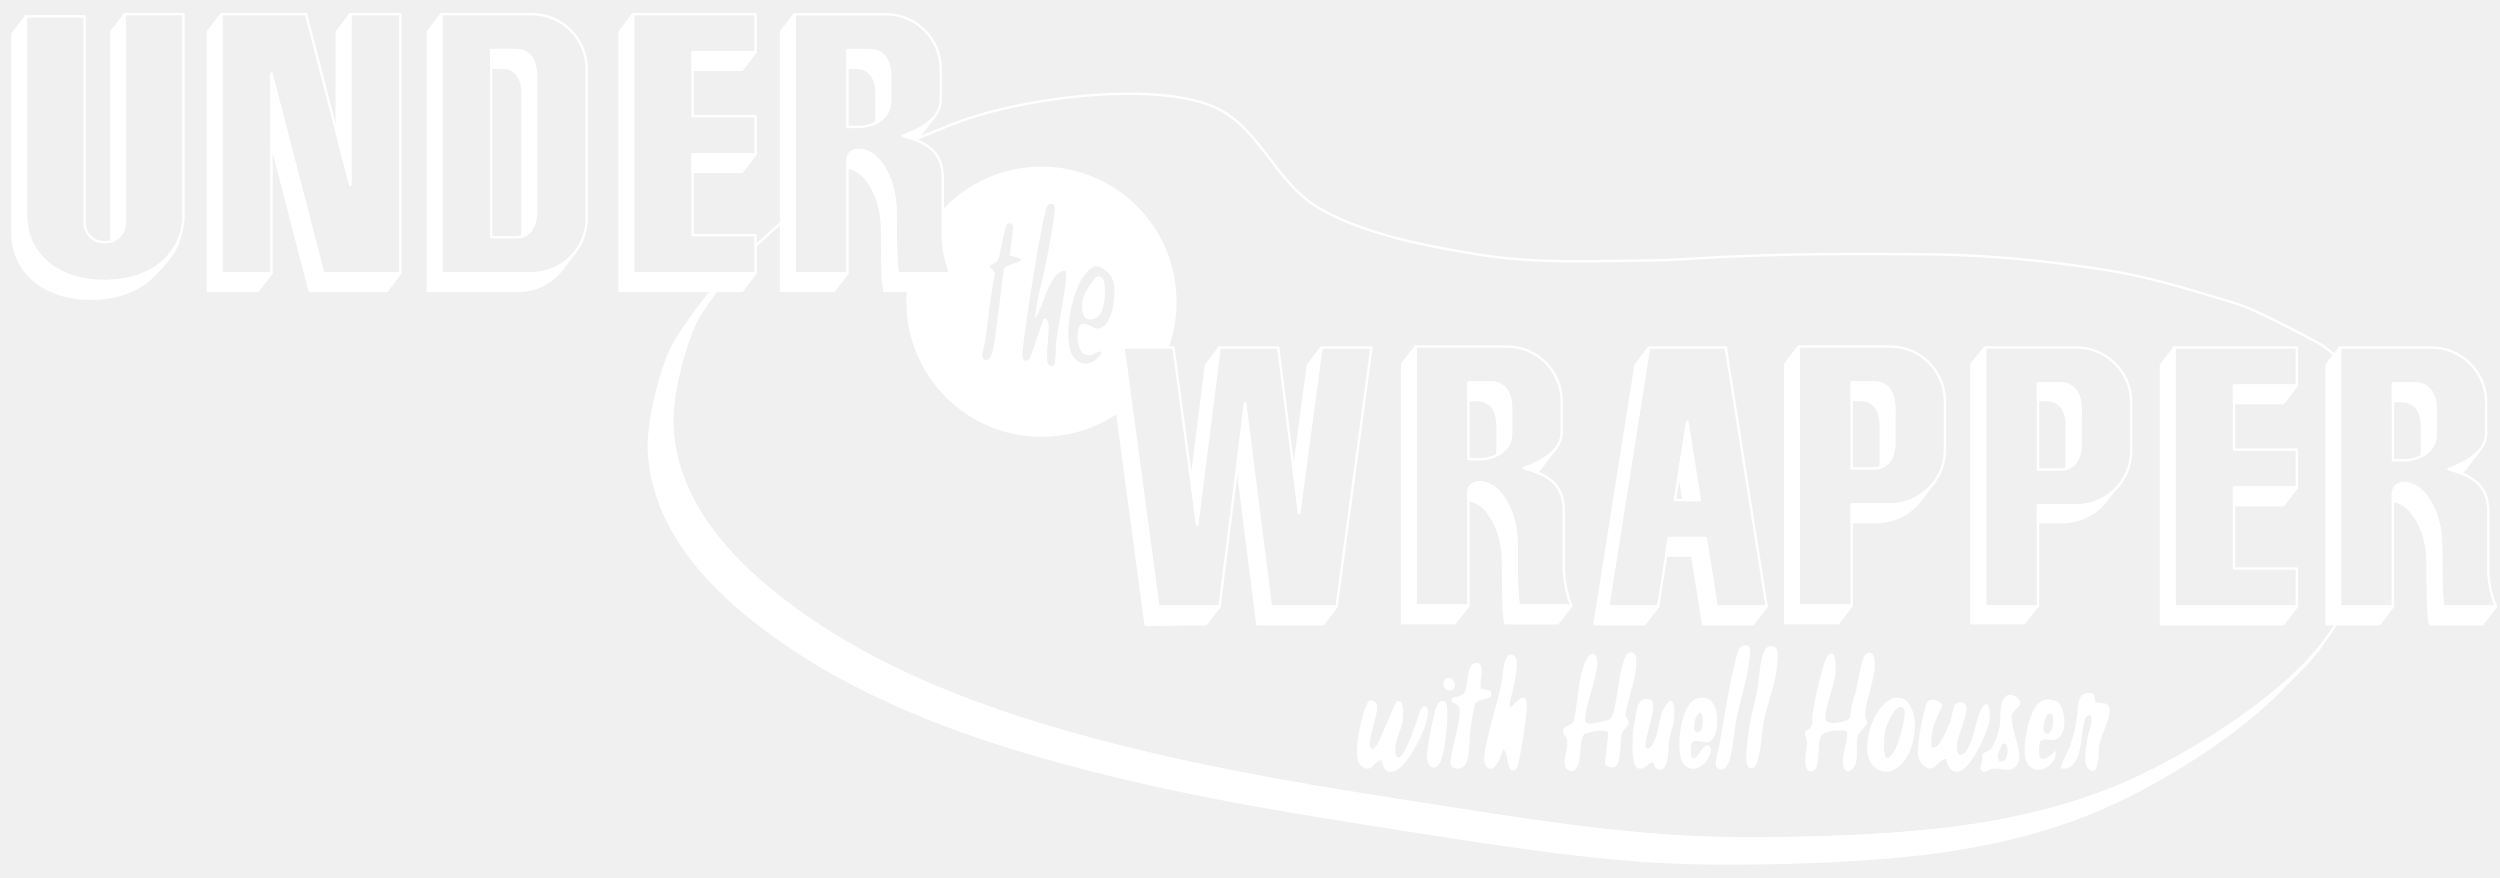
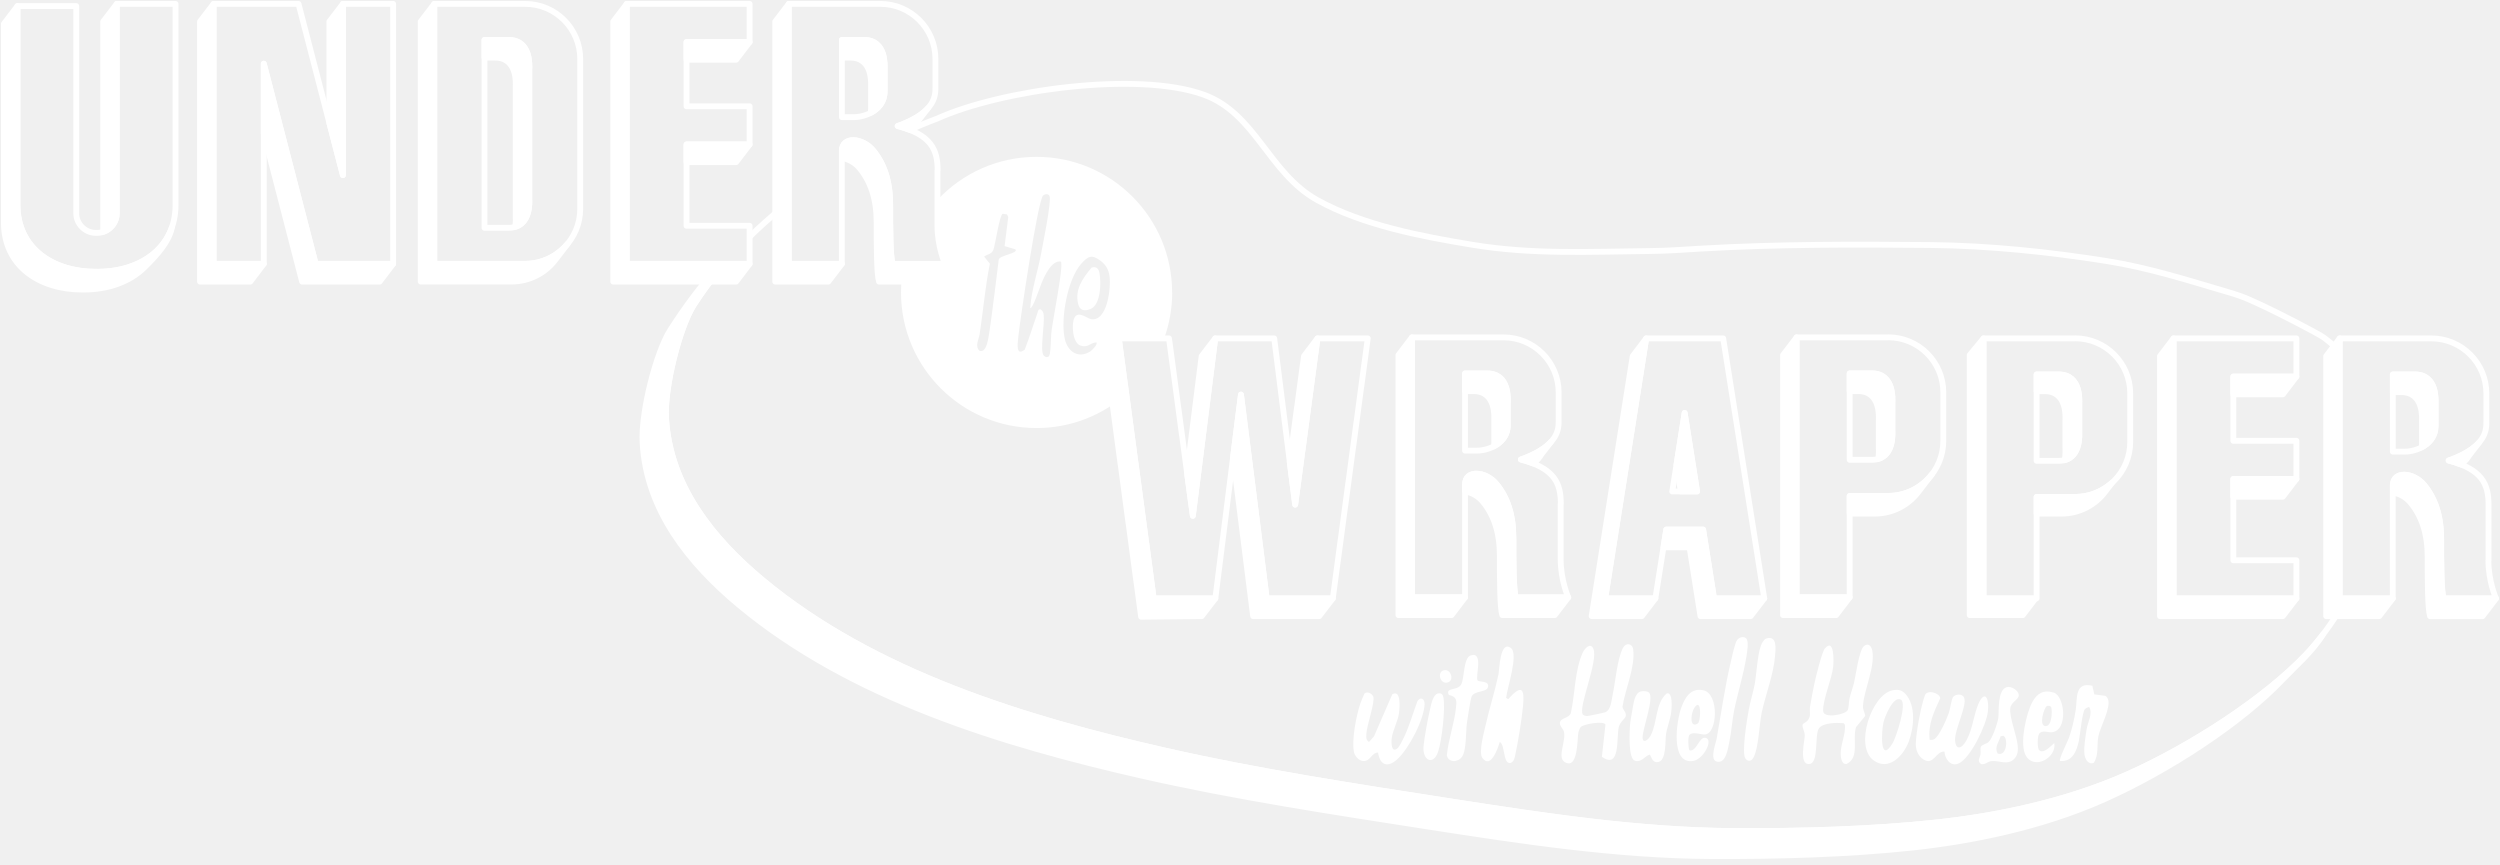
- <svg xmlns="http://www.w3.org/2000/svg" id="b" viewBox="0 0 302 106">
-   <path d="M132.43,33.45c-1.06,1.28-2,2.57-1.64,4.29.17.82.68,1.04,1.52.69,1.25-.51,1.29-3.26,1.06-4.39-.09-.44-.38-.78-.93-.59Z" fill="#fff" />
-   <path d="M188.99,87.91c.25-.25,1.1-.37,1.16-.94.47-2.22.46-5.06,1.4-7.14.24-.53.95-1.31,1.3-.48.62,1.47-1.86,7.04-1.28,7.9.14.12.34.18.51.19s1.95-.37,2.16-.45c.71-.26.77-1.43.92-2.14.34-1.57.53-4.28,1.25-5.63.34-.64,1.13-.53,1.22.19.27,2.13-.96,4.78-1.29,6.89.01.43.47.62.39,1.13-.05.32-.68.69-.84,1.34-.3,1.25.22,5.16-2.03,3.58l.43-3.87c-.16-.49-2.64-.07-2.98.3-.12.13-.26.55-.29.73-.13.79-.02,4.44-1.63,3.48-.97-.58.22-2.61-.11-3.71-.11-.36-.79-.85-.29-1.36Z" fill="#fff" />
-   <path d="M220.75,79.25c1.1-1.24,1.03,1.57.96,2.17-.16,1.55-1.27,4.03-1.22,5.39.04.96,2.71.42,2.95-.09.15-.3.13-1.04.23-1.43.15-.62.41-1.29.55-1.88.22-.92.6-3.92,1.2-4.41.5-.41.9,0,1,.55.36,1.95-.98,4.64-1.12,6.6-.04.58.21.74.26,1.26l-1.1,1.34c-.48,1.44.48,3.69-1.16,4.44-.53.05-.66-.66-.68-1.06-.07-1.08.46-2.16.51-3.19.01-.23.07-.59-.21-.68-.76-.06-2.43-.06-2.91.62-.59.82.04,4.19-1.17,4.3-1.3.12-.53-2.86-.54-3.48,0-.41-.35-.97-.25-1.25.06-.18.41-.29.57-.46.51-.57.22-1.06.33-1.71.14-.86.35-1.93.53-2.79.16-.74.91-3.84,1.28-4.26Z" fill="#fff" />
-   <path d="M233.33,90.3c.18.01.34.01.51-.07.61-.29,1.55-2.5,1.79-3.18.16-.46.31-1.6.5-1.89.24-.37,1.11-.49,1.34.04.41.91-1.15,3.83-1.09,5.16.04.96.58,1.13,1.14.36.87-1.21,1.03-2.98,1.52-4.35.76-2.12,1.5-1.45,1.3.53-.16,1.53-2.09,5.65-3.56,6.25-.94.38-1.62-.6-1.66-1.46-1.07-.06-1.29,1.74-2.54.95-.65-.41-.93-1.16-.91-1.91.03-1.39.6-4.49,1.09-5.8.29-.78,1.8-.28,1.85.33-.75,1.64-1.5,3.15-1.28,5.03Z" fill="#fff" />
-   <path d="M181.56,90.55c-.22.75-1.09,3.31-2.1,1.91-.47-.66.2-3.05.4-3.93.46-2.03,1.12-4.06,1.55-6.1.12-.58.17-4.14,1.48-3.21,1.01.71-.47,4.9-.55,6.03l.25.14c1.61-1.81,2.01-1.34,1.78.89-.17,1.68-.57,4.17-.92,5.83-.09.4-.15.77-.56.97-.96.18-.63-2.28-1.32-2.53Z" fill="#fff" />
-   <path d="M166.9,91.83c-.73-.01-.92,1.03-1.72,1.03-.55,0-1.08-.59-1.18-1.12-.27-1.49.28-4.33.77-5.8.06-.17.46-1.17.51-1.21.34-.3.9,0,1.05.35.27.62-.79,3.48-.83,4.52-.01.4-.05.7.32.95l.6-.67,2.21-5.06c1.07-.64.89,1.59.82,2.22-.11.96-.77,2.13-.88,3.07-.06.51-.08,1.86.7,1.21.22-.18.65-1.06.79-1.37.63-1.34,1.07-2.89,1.58-4.28.35-.6.89-.34.87.34-.07,1.87-1.91,5.39-3.3,6.65-1.16,1.05-2.08.68-2.3-.83Z" fill="#fff" />
-   <path d="M228.83,84.34c.65-.13,1.12-.06,1.56.42,1.31,1.42,1.04,4.07.41,5.76s-2.39,3.57-4.22,2.26c-2.35-1.69-.26-7.92,2.25-8.44ZM229.87,85.47c-.92-.57-1.98,2.12-2.12,2.75-.23,1.08-.46,5.03,1.09,2.5.44-.71,1.76-4.79,1.02-5.25Z" fill="#fff" />
-   <path d="M198.61,84.46c.27-.06.73-.04.93.16.64.64-.77,4.3-.77,5.36,0,.86.69.32.96-.2.85-1.63.54-3.86,1.94-5.08.75-.2.6,1.73.55,2.21-.08.82-.5,1.83-.62,2.69-.12.79.08,3.22-.98,3.37-.78.11-.82-.85-1.01-.9-.62.23-1,.98-1.76.74-.81-.25-.65-3.37-.6-4.12.04-.61.18-1.39.3-1.99.13-.7.24-2.06,1.07-2.25Z" fill="#fff" />
-   <path d="M253.06,93.08c-.69.23-1.05-.48-1.13-1.05-.1-.79.13-2.22.27-3.05s.76-1.85.3-2.63c-.13,0-.42.16-.51.25-.32.33-.58,3.17-.73,3.86-.26,1.21-.78,2.52-2.26,2.39-.19-.19.94-2.39,1.08-2.81.38-1.07.64-2.26.82-3.39.2-1.32-.15-3.36,2-2.86l.23,1.04,1.35.18c.12.09.23.22.28.35.43,1.01-.93,3.4-1.15,4.52-.2,1.03.07,2.28-.56,3.19Z" fill="#fff" />
-   <path d="M204.39,91.57c.89.19,1.16-1.69,1.95-1.51.99.23-.27,2.59-1.51,2.78-2.78.42-1.98-4.85-1.43-6.4.44-1.24,1.16-2.45,2.69-2.1,1.88.43,1.7,5.23.15,5.32-.43.03-1.5-.39-1.85.06-.21.25-.13,1.75.02,1.86ZM205.34,86.09c-.77.34-1.1,3.01.07,2.23.31-.21.45-2.35-.07-2.23Z" fill="#fff" />
-   <path d="M178.9,83.15c.13.21,1.48,0,1.24.82-.18.63-1.63.37-1.96,1.11-.15.33-.49,2.65-.56,3.14-.16,1.07-.04,3.32-.6,4.12-.5.71-1.64.73-1.82-.18.19-1.86.89-3.82,1.1-5.65.1-.91.16-1.4-.86-1.63-.46-.93.99-.48,1.46-1.21.44-.69.26-3.26,1.18-3.54,1.59-.48.52,2.55.82,3.02Z" fill="#fff" />
-   <path d="M213.65,78.09c1.35-.41,1.12,1.29,1.04,2.19-.19,2.24-1.16,4.61-1.61,6.8-.29,1.42-.35,4.25-1,5.37-.25.43-.66.49-.96.08-.49-.68.22-4.81.41-5.86s.53-2.1.72-3.1c.23-1.23.35-4.19.95-5.04.11-.16.26-.38.45-.44Z" fill="#fff" />
-   <path d="M246.49,89.57c-.21.27-.25,1.72,0,1.97.5.51,1.45-.52,1.82-.86.31,1.69-2.28,3.28-3.38,1.59-.87-1.33,0-5.17.74-6.52.57-1.04,1.34-1.51,2.58-1.13,1.35.41,1.79,4.7-.33,4.78-.38.01-1.05-.29-1.42.17ZM247.43,86.23c-.32.11-1.05,2.42-.14,2.41.74,0,.79-1.7.68-2.21l-.1-.16c-.11-.08-.32-.09-.44-.04Z" fill="#fff" />
-   <path d="M211.24,78.1c.34.34.09,1.7.02,2.19-.35,2.18-1.05,4.37-1.49,6.54-.24,1.18-.32,2.57-.57,3.76-.17.8-.41,2.61-1.5,2.33-.9-.23-.13-2.15-.03-2.72.56-3.15,1.01-6.35,1.75-9.46.13-.53.46-2.12.73-2.46s.8-.48,1.1-.18Z" fill="#fff" />
-   <path d="M242.6,83.95c.51-.15,1.41.38,1.44.95s-.98.83-1.03,1.65c-.07,1.12.76,3.15.89,4.34.06.62.06,1.17-.36,1.65-.78.88-1.84.23-2.75.31-.48.04-.76.45-1.25.38-.56-.36-.17-.75-.1-1.21.05-.27-.05-.62.03-.86.08-.26.71-.37.94-.59.45-.41,1.1-2.28,1.17-2.91.1-.87-.12-3.37,1.02-3.7ZM241.5,91.94c1.09.43,1.3-1.88.67-2.14l-.32.07c-.21.72-.77,1.29-.36,2.07Z" fill="#fff" />
-   <path d="M174.13,84.71c.44-.09.6.15.66.56.21,1.39-.2,5.1-.66,6.46-.58,1.71-1.93,1.06-1.74-.72.13-1.26.52-3.29.81-4.54.12-.53.35-1.64.93-1.76Z" fill="#fff" />
-   <path d="M174.9,81.91c.87-.13,1.27,1.46.21,1.51-.8.04-1.1-1.38-.21-1.51Z" fill="#fff" />
-   <path d="M282.21,43.07c-.43-.4-.9-.78-1.38-1.15-.69-.52-5.84-3.14-6.95-3.66-1.86-.87-2.59-1.26-4.62-1.86-4.95-1.46-9.49-2.93-14.67-3.75-6.92-1.1-14.17-1.85-21.22-1.92-9.15-.09-18.41-.1-27.56.43-2.05.12-4,.27-6.03.29-7.33.08-14.24.45-21.5-.75-6.13-1.01-13.17-2.34-18.64-5.38-5.89-3.27-7.42-10.43-13.68-12.69-7.93-2.87-24.45-.6-32.12,2.88-.11.05-1.33.48-3.25,1.33" fill="none" stroke="#fff" stroke-miterlimit="10" stroke-width=".29" />
-   <path d="M87.85,33.45c-1.17,1.41-2.28,2.91-3.31,4.5-1.69,2.63-3.56,9.87-3.34,13.61.47,8.11,5.6,14.49,11.6,19.48,13.46,11.21,31.71,16.75,48.55,20.57,11.25,2.55,22.99,4.33,34.41,6.11,11.21,1.75,22.69,3.49,34.03,3.55,7.88.04,16.52-.19,24.32-1.04,6.85-.74,15.36-2.38,23.06-5.82s16.49-9.17,21.46-14.42c1.51-1.59,3.06-3.66,4.46-6.04" fill="none" stroke="#fff" stroke-miterlimit="10" stroke-width=".29" />
-   <path d="M95.15,26.27c-1.34,1.09-2.67,2.28-3.97,3.56" fill="none" stroke="#fff" stroke-miterlimit="10" stroke-width=".29" />
-   <path d="M15.08,26.92c0,1.27-1.07,2.34-2.34,2.34h-.19c-1.27,0-2.34-1.07-2.34-2.34V1.97H3.13v23.92c0,5.2,4.23,8.06,9.42,8.06h.19c5.2,0,9.42-2.87,9.42-8.06V1.71h-7.08v25.22Z" fill="none" stroke="#fff" stroke-linejoin="round" stroke-width=".29" />
-   <polygon points="42.31 22.32 36.97 1.71 26.74 1.71 26.74 33 32.79 33 32.79 8.91 39.03 33 48.36 33 48.36 1.71 42.31 1.71 42.31 22.32" fill="none" stroke="#fff" stroke-linejoin="round" stroke-width=".29" />
-   <path d="M15.08,26.92V1.71l-1.63,2.13v25.22s0,.06,0,.1c.94-.31,1.63-1.2,1.63-2.23Z" fill="#fff" stroke="#fff" stroke-linejoin="round" stroke-width=".29" />
-   <path d="M12.74,33.96h-.19c-5.2,0-9.42-2.87-9.42-8.06V1.97l-1.63,2.13v23.92c0,5.2,4.23,8.06,9.42,8.06h.19c2.92,0,5.52-.93,7.27-2.63,1.71-1.67,3.03-3.27,3.32-4.8,0,0,0,0,0,0-1.23,3.44-4.78,5.3-8.96,5.3Z" fill="#fff" stroke="#fff" stroke-linejoin="round" stroke-width=".29" />
-   <polygon points="42.31 22.32 42.31 1.71 40.68 3.84 40.68 16.04 42.31 22.32" fill="#fff" stroke="#fff" stroke-linejoin="round" stroke-width=".29" />
-   <polygon points="26.74 1.71 25.11 3.84 25.11 35.14 31.16 35.14 32.79 33 26.74 33 26.74 1.71" fill="#fff" stroke="#fff" stroke-linejoin="round" stroke-width=".29" />
-   <polygon points="32.79 8.91 32.79 17.33 37.4 35.14 46.73 35.14 48.36 33 39.03 33 32.79 8.91" fill="#fff" stroke="#fff" stroke-linejoin="round" stroke-width=".29" />
-   <polygon points="76.47 1.71 76.47 33 91.27 33 91.27 28.41 83.67 28.41 83.67 18.63 91.27 18.63 91.27 14.04 83.67 14.04 83.67 6.3 91.27 6.3 91.27 1.71 76.47 1.71" fill="none" stroke="#fff" stroke-linejoin="round" stroke-width=".29" />
-   <polygon points="76.47 1.71 74.85 3.84 74.85 35.14 89.64 35.14 91.27 33 76.47 33 76.47 1.71" fill="#fff" stroke="#fff" stroke-linejoin="round" stroke-width=".29" />
-   <polygon points="83.67 20.76 89.64 20.76 91.27 18.63 83.67 18.63 83.67 20.76" fill="#fff" stroke="#fff" stroke-linejoin="round" stroke-width=".29" />
-   <polygon points="83.67 8.43 89.64 8.43 91.27 6.3 83.67 6.3 83.67 8.43" fill="#fff" stroke="#fff" stroke-linejoin="round" stroke-width=".29" />
-   <path d="M64.25,1.71h-10.94v31.3h10.94c3.65,0,6.62-2.97,6.62-6.62V8.33c0-3.65-2.97-6.62-6.62-6.62ZM64.74,25.19c0,.26.26,3.47-2.49,3.47h-2.91V6.05h2.91c2.75,0,2.49,3.21,2.49,3.47v15.67Z" fill="none" stroke="#fff" stroke-linejoin="round" stroke-width=".29" />
-   <path d="M62.26,6.05h-2.91v2.13h1.28c2.75,0,2.49,3.21,2.49,3.47v15.67c0,.1.04.62-.07,1.23,1.9-.56,1.69-3.13,1.69-3.36v-15.67c0-.26.26-3.47-2.49-3.47Z" fill="#fff" stroke="#fff" stroke-linejoin="round" stroke-width=".29" />
-   <path d="M64.25,33h-10.94V1.71l-1.63,2.13v31.3h10.94c2.15,0,4.07-1.03,5.28-2.63h0s1.48-1.92,1.48-1.92h-.01c-1.22,1.48-3.06,2.42-5.12,2.42Z" fill="#fff" stroke="#fff" stroke-linejoin="round" stroke-width=".29" />
-   <path d="M113.9,21.74c0-2.43-.73-4.26-4.81-5.33.07-.02.14-.04.22-.07,4.41-1.65,4.33-3.67,4.33-4.64v-3.36c0-3.65-2.97-6.62-6.62-6.62h-11.04v31.3h6.39v-13.59c0-1.81,2.48-1.64,3.78-.06,1.3,1.58,2.04,3.68,2.04,6.5s.01,6.24.29,7.14h6.32s-.91-2.05-.91-4.59v-6.68ZM107.51,9.52v2.74c0,2.19-2.31,3.07-3.69,3.07h-1.45V6.05h2.65c2.75,0,2.49,3.21,2.49,3.47Z" fill="none" stroke="#fff" stroke-linejoin="round" stroke-width=".29" />
-   <path d="M105.88,14.4c0,.14-.01.28-.03.42.9-.48,1.66-1.3,1.66-2.55v-2.74c0-.26.26-3.47-2.49-3.47h-2.65v2.13h1.02c2.75,0,2.49,3.21,2.49,3.47v2.74Z" fill="#fff" stroke="#fff" stroke-linejoin="round" stroke-width=".29" />
-   <path d="M109.31,16.33c-.08.03-.15.05-.22.07.56.15,1.06.31,1.5.49.46-.38.77-.76.98-1.13l1.17-1.51h0c-.62.69-1.67,1.41-3.44,2.08Z" fill="#fff" stroke="#fff" stroke-linejoin="round" stroke-width=".29" />
-   <path d="M108.48,33c-.28-.89-.29-4.31-.29-7.14s-.74-4.92-2.04-6.5c-1.3-1.58-3.78-1.75-3.78.06v.85c.73.09,1.56.51,2.15,1.23,1.3,1.58,2.04,3.68,2.04,6.5s.01,6.24.29,7.14h6.32l1.63-2.13h-6.32Z" fill="#fff" stroke="#fff" stroke-linejoin="round" stroke-width=".29" />
-   <polygon points="95.98 1.71 94.35 3.84 94.35 35.14 100.75 35.14 102.37 33 95.98 33 95.98 1.71" fill="#fff" stroke="#fff" stroke-linejoin="round" stroke-width=".29" />
-   <path d="M188.91,61.88c0-2.43-.73-4.26-4.81-5.33.07-.02.14-.04.22-.07,4.41-1.65,4.33-3.67,4.33-4.64v-3.36c0-3.65-2.97-6.62-6.62-6.62h-5.36s-5.67,0-5.67,0v31.3h6.39v-13.59c0-1.81,2.48-1.64,3.78-.06,1.3,1.58,2.04,3.68,2.04,6.5s.01,6.24.29,7.14h6.32s-.91-2.05-.91-4.59v-6.68ZM182.53,49.67v2.74c0,2.19-2.31,3.07-3.69,3.07h-1.45v-9.28h2.65c2.75,0,2.49,3.21,2.49,3.47Z" fill="none" stroke="#fff" stroke-linejoin="round" stroke-width=".29" />
-   <polygon points="156.93 61.98 154.41 41.98 147.31 41.98 144.62 63.33 141.75 41.98 135.7 41.98 139.91 73.27 147.32 73.27 150.41 48.75 153.5 73.27 161.46 73.27 165.67 41.98 159.62 41.98 156.93 61.98" fill="none" stroke="#fff" stroke-linejoin="round" stroke-width=".29" />
-   <path d="M199.19,41.98l-4.94,31.3h6.05l1.31-8.28h4.44l1.31,8.28h6.05l-4.94-31.3h-9.26ZM202.33,60.4l1.49-9.45,1.49,9.45h-2.99Z" fill="none" stroke="#fff" stroke-linejoin="round" stroke-width=".29" />
-   <path d="M228.33,41.85h-5.36s-5.67,0-5.67,0v31.3h6.39v-12.21h4.64c3.65,0,6.62-2.97,6.62-6.62v-5.84c0-3.65-2.97-6.62-6.62-6.62ZM228.82,53.12c0,.26.26,3.47-2.49,3.47h-2.65v-10.4h2.65c2.75,0,2.49,3.21,2.49,3.47v3.45Z" fill="none" stroke="#fff" stroke-linejoin="round" stroke-width=".29" />
-   <path d="M250.83,41.97h-5.36s-5.67,0-5.67,0v31.3h6.39v-12.21h4.64c3.65,0,6.62-2.97,6.62-6.62v-5.84c0-3.65-2.97-6.62-6.62-6.62ZM251.33,53.25c0,.26.26,3.47-2.49,3.47h-2.65v-10.4h2.65c2.75,0,2.49,3.21,2.49,3.47v3.45Z" fill="none" stroke="#fff" stroke-linejoin="round" stroke-width=".29" />
-   <polygon points="262.67 41.98 262.67 73.27 277.46 73.27 277.46 68.68 269.87 68.68 269.87 58.9 277.46 58.9 277.46 54.31 269.87 54.31 269.87 46.57 277.46 46.57 277.46 41.98 262.67 41.98" fill="none" stroke="#fff" stroke-linejoin="round" stroke-width=".29" />
-   <path d="M300.59,68.68v-6.68c0-2.43-.73-4.26-4.81-5.33.07-.02.14-.04.22-.07,4.41-1.65,4.33-3.67,4.33-4.64v-3.36c0-3.65-2.97-6.62-6.62-6.62h-11.04v31.3h6.39v-13.59c0-1.81,2.48-1.64,3.78-.06,1.3,1.58,2.04,3.68,2.04,6.5s.01,6.24.29,7.14h6.32s-.91-2.05-.91-4.59ZM294.21,49.79v2.74c0,2.19-2.31,3.07-3.69,3.07h-1.45v-9.28h2.65c2.75,0,2.49,3.21,2.49,3.47Z" fill="none" stroke="#fff" stroke-linejoin="round" stroke-width=".29" />
-   <path d="M184.32,56.48c-.08.03-.15.05-.22.07.56.15,1.06.31,1.5.49.46-.38.77-.76.98-1.13l1.17-1.51h0c-.62.69-1.67,1.41-3.44,2.08Z" fill="#fff" stroke="#fff" stroke-linejoin="round" stroke-width=".29" />
-   <path d="M180.9,54.54c0,.14-.01.28-.03.42.9-.48,1.66-1.3,1.66-2.55v-2.74c0-.26.26-3.47-2.49-3.47h-2.65v2.13h1.02c2.75,0,2.49,3.21,2.49,3.47v2.74Z" fill="#fff" stroke="#fff" stroke-linejoin="round" stroke-width=".29" />
-   <polygon points="171 41.85 171 41.85 171 41.85 169.37 43.98 169.37 75.28 175.76 75.28 177.39 73.15 171 73.15 171 41.85" fill="#fff" stroke="#fff" stroke-linejoin="round" stroke-width=".29" />
-   <path d="M183.2,66.01c0-2.83-.74-4.92-2.04-6.5-1.3-1.58-3.78-1.75-3.78.06v.85c.73.09,1.56.51,2.15,1.23,1.3,1.58,2.04,3.68,2.04,6.5s.01,6.24.29,7.14h6.32l1.63-2.13h-6.32c-.28-.89-.29-4.31-.29-7.14Z" fill="#fff" stroke="#fff" stroke-linejoin="round" stroke-width=".29" />
-   <polygon points="156.93 61.98 159.62 41.98 157.99 44.11 156.29 56.83 156.93 61.98" fill="#fff" stroke="#fff" stroke-linejoin="round" stroke-width=".29" />
-   <polygon points="144.62 63.33 147.31 41.98 145.68 44.11 143.92 58.11 144.62 63.33" fill="#fff" stroke="#fff" stroke-linejoin="round" stroke-width=".29" />
-   <polygon points="135.7 41.98 134.19 44.18 138.39 75.48 145.7 75.4 147.32 73.27 139.91 73.27 135.7 41.98" fill="#fff" stroke="#fff" stroke-linejoin="round" stroke-width=".29" />
-   <polygon points="150.41 48.75 149.47 56.27 151.88 75.4 159.84 75.4 161.46 73.27 153.5 73.27 150.41 48.75" fill="#fff" stroke="#fff" stroke-linejoin="round" stroke-width=".29" />
-   <polygon points="199.19 41.98 197.57 44.11 192.62 75.4 198.67 75.4 200.3 73.27 194.25 73.27 199.19 41.98" fill="#fff" stroke="#fff" stroke-linejoin="round" stroke-width=".29" />
-   <polygon points="203.83 50.95 202.84 57.16 203.35 60.4 205.32 60.4 203.83 50.95" fill="#fff" stroke="#fff" stroke-linejoin="round" stroke-width=".29" />
-   <polygon points="207.35 73.27 206.04 64.99 201.61 64.99 201.27 67.12 204.42 67.12 205.73 75.4 211.77 75.4 213.4 73.27 207.35 73.27" fill="#fff" stroke="#fff" stroke-linejoin="round" stroke-width=".29" />
-   <path d="M226.34,46.19h-2.65v2.13h1.02c2.75,0,2.49,3.21,2.49,3.47v3.45c0,.1.04.62-.07,1.23,1.9-.56,1.69-3.13,1.69-3.36v-3.45c0-.26.26-3.47-2.49-3.47Z" fill="#fff" stroke="#fff" stroke-linejoin="round" stroke-width=".29" />
-   <path d="M228.33,60.94h-4.64v2.13h3.01c2.15,0,4.07-1.03,5.28-2.63h0s.02-.02.02-.02c0,0,0-.01.01-.02l1.57-2.06h0c-1.21,1.58-3.11,2.59-5.25,2.59Z" fill="#fff" stroke="#fff" stroke-linejoin="round" stroke-width=".29" />
-   <polygon points="217.29 41.85 217.29 41.85 217.29 41.85 215.66 43.98 215.66 75.28 222.06 75.28 223.69 73.15 217.29 73.15 217.29 41.85" fill="#fff" stroke="#fff" stroke-linejoin="round" stroke-width=".29" />
-   <path d="M248.84,46.32h-2.65v2.01h.99c2.75,0,2.49,3.21,2.49,3.47v3.45c0,.11.04.7-.09,1.37,1.97-.52,1.76-3.14,1.76-3.38v-3.45c0-.26.26-3.47-2.49-3.47Z" fill="#fff" stroke="#fff" stroke-linejoin="round" stroke-width=".29" />
-   <polygon points="239.79 73.27 239.79 41.98 239.8 41.98 239.79 41.97 238.13 43.98 238.13 75.28 244.53 75.28 246.06 73.27 239.79 73.27" fill="#fff" stroke="#fff" stroke-linejoin="round" stroke-width=".29" />
-   <path d="M250.83,61.06h-4.64v2.01h2.98c2.15,0,4.07-1.03,5.28-2.63h0s.02-.02.02-.02c0,0,0-.01.01-.02l.83-1.08c-1.18,1.08-2.75,1.74-4.47,1.74Z" fill="#fff" stroke="#fff" stroke-linejoin="round" stroke-width=".29" />
-   <polygon points="269.87 46.57 269.87 48.7 275.83 48.7 277.46 46.57 269.87 46.57" fill="#fff" stroke="#fff" stroke-linejoin="round" stroke-width=".29" />
-   <polygon points="269.87 58.9 269.87 61.03 275.83 61.03 277.46 58.9 269.87 58.9" fill="#fff" stroke="#fff" stroke-linejoin="round" stroke-width=".29" />
-   <polygon points="262.67 73.27 262.67 41.98 262.67 41.98 262.67 41.97 261.04 44.11 261.04 75.4 275.83 75.4 277.46 73.27 262.67 73.27" fill="#fff" stroke="#fff" stroke-linejoin="round" stroke-width=".29" />
-   <path d="M292.58,54.67c0,.14-.01.28-.03.42.9-.48,1.66-1.3,1.66-2.55v-2.74c0-.26.26-3.47-2.49-3.47h-2.65v2.13h1.02c2.75,0,2.49,3.21,2.49,3.47v2.74Z" fill="#fff" stroke="#fff" stroke-linejoin="round" stroke-width=".29" />
-   <path d="M296,56.6c-.08.03-.15.05-.22.07.56.15,1.06.31,1.5.49.46-.38.77-.77.98-1.13l1.17-1.51h0c-.62.69-1.67,1.41-3.44,2.08Z" fill="#fff" stroke="#fff" stroke-linejoin="round" stroke-width=".29" />
-   <polygon points="301.5 73.27 301.5 73.27 301.5 73.27 301.5 73.27" fill="#fff" stroke="#fff" stroke-linejoin="round" stroke-width=".29" />
-   <polygon points="282.68 73.27 282.68 41.98 282.68 41.98 282.68 41.97 281.05 44.11 281.05 75.4 287.44 75.4 289.07 73.27 282.68 73.27" fill="#fff" stroke="#fff" stroke-linejoin="round" stroke-width=".29" />
-   <path d="M295.18,73.27c-.28-.89-.29-4.31-.29-7.14s-.74-4.92-2.04-6.5c-1.3-1.58-3.78-1.75-3.78.06v.85c.73.09,1.56.51,2.15,1.23,1.3,1.58,2.04,3.68,2.04,6.5s.01,6.24.29,7.14h6.32l1.63-2.13h-6.32Z" fill="#fff" stroke="#fff" stroke-linejoin="round" stroke-width=".29" />
-   <path d="M142.13,36.45c0-9.01-7.31-16.32-16.32-16.32-4.7,0-8.93,1.99-11.91,5.17v3.12c0,2.55.91,4.59.91,4.59h-4.95c-.24,1.11-.37,2.26-.37,3.44,0,9.01,7.31,16.32,16.32,16.32,4.14,0,7.92-1.54,10.8-4.08l-.9-6.71h5.46c.62-1.73.96-3.59.96-5.53ZM121.25,32.54s-1.02,8.49-1.28,9.62c-.11.47-.34,1.53-1.02,1.31-.6-.53-.07-1.43.02-2.02.43-2.85.65-5.64,1.23-8.47l-.69-.86c.41-.32.9-.27,1.11-.82.21-.56.75-4.24,1.13-4.33l.51.07.15.31-.44,3.51,1.32.39c.36.5-2.03.7-2.02,1.29ZM127.4,43.85c-.04.21-.12.39-.37.38-.14,0-.3-.11-.38-.22-.45-.6.16-3.84.02-4.88-.04-.32-.11-.47-.38-.65-.27-.05-.3.2-.36.38-.52,1.49-.98,3.01-1.56,4.48-1.03.79-.87-.6-.79-1.38.23-2.29,2.37-16.61,3-17.17.25-.22.68-.25.79.1.23.71-.9,6.19-1.02,6.88-.4,2.2-1.16,4.35-1.31,6.57.32.05,1.06-2.24,1.36-2.99.35-.86,1.23-2.82,2.33-2.61.4.39-1.07,7.48-1.15,8.65-.06.77-.05,1.77-.17,2.47ZM132.35,39.65c-.45-.08-1.5-1.03-1.97-.19-.39.7-.27,3.08.74,3.38.92.28,1.06-.32,1.88-.39.22.24-.55.98-.74,1.1-1.43.9-2.71.02-3.05-1.5-.54-2.37.31-7.14,1.95-9.02.87-.99,1.32-1.17,2.37-.38.61.47.94,1.04,1.06,1.82.19,1.32-.23,5.53-2.24,5.19Z" fill="#fff" />
-   <path d="M278.63,80.01c-4.97,5.24-13.76,10.97-21.46,14.42-7.7,3.44-16.21,5.08-23.06,5.82-7.81.85-16.44,1.07-24.32,1.04-11.34-.06-22.81-1.8-34.03-3.55-11.43-1.78-23.16-3.56-34.41-6.11-16.83-3.82-35.09-9.36-48.55-20.57-5.99-4.99-11.13-11.37-11.6-19.48-.22-3.75,1.65-10.98,3.34-13.61,1.02-1.6,2.14-3.09,3.31-4.5h-.47c-2.01,2.24-3.88,4.75-5.65,7.51-1.69,2.63-3.56,9.87-3.34,13.61.47,8.11,5.6,14.49,11.6,19.48,13.46,11.21,31.71,16.75,48.55,20.57,11.25,2.55,22.99,4.33,34.41,6.11,11.21,1.75,22.69,3.49,34.03,3.55,7.88.04,16.52-.19,24.32-1.04,6.85-.74,15.36-2.38,23.06-5.82,7.7-3.44,16.49-9.17,21.46-14.42,1.37-1.44,3.55-3.31,4.85-5.42h0c-.67.89-1.36,1.69-2.03,2.41Z" fill="#fff" stroke="#fff" stroke-linejoin="round" stroke-width=".29" />
+ <svg xmlns="http://www.w3.org/2000/svg" id="b" viewBox="0 0 321 111">
+   <path d="M140.16,34.36c-1.14,1.37-2.13,2.75-1.75,4.57.18.88.73,1.11,1.62.74,1.34-.55,1.38-3.47,1.13-4.68-.1-.47-.4-.83-.99-.63Z" fill="#fff" />
+   <path d="M200.49,92.45c.26-.27,1.17-.39,1.23-1.01.51-2.37.49-5.4,1.49-7.62.25-.56,1.01-1.39,1.38-.51.66,1.56-1.98,7.51-1.36,8.43.14.13.36.2.55.2s2.08-.4,2.31-.48c.76-.28.82-1.52.98-2.28.36-1.67.57-4.56,1.33-6.01.36-.69,1.2-.57,1.3.2.29,2.27-1.02,5.1-1.37,7.35.01.45.5.66.42,1.21-.05.35-.73.73-.9,1.43-.32,1.34.24,5.51-2.17,3.81l.46-4.13c-.17-.52-2.82-.08-3.18.32-.13.14-.28.58-.31.78-.14.84-.02,4.73-1.74,3.71-1.03-.61.24-2.78-.12-3.96-.12-.39-.84-.91-.31-1.45Z" fill="#fff" />
+   <path d="M234.36,83.22c1.17-1.32,1.09,1.68,1.03,2.32-.17,1.65-1.36,4.3-1.3,5.75.04,1.03,2.89.45,3.15-.1.16-.32.14-1.11.24-1.53.16-.66.43-1.38.58-2,.23-.98.64-4.18,1.28-4.71.54-.44.96,0,1.06.59.39,2.08-1.04,4.95-1.19,7.04-.05.62.22.79.28,1.35l-1.17,1.43c-.51,1.54.51,3.93-1.24,4.74-.57.06-.7-.7-.73-1.13-.07-1.15.49-2.3.54-3.4.01-.25.07-.63-.22-.72-.81-.06-2.59-.07-3.11.66-.62.88.04,4.47-1.25,4.59-1.39.12-.56-3.05-.58-3.71,0-.44-.37-1.03-.27-1.34.06-.19.44-.31.6-.49.55-.61.24-1.13.35-1.83.15-.92.37-2.06.56-2.97.17-.79.97-4.1,1.37-4.54Z" fill="#fff" />
+   <path d="M247.78,95c.19.02.36.01.54-.07.65-.31,1.66-2.66,1.91-3.39.17-.49.33-1.7.53-2.02.26-.39,1.18-.52,1.43.05.44.97-1.23,4.09-1.16,5.5.05,1.02.62,1.21,1.21.38.93-1.29,1.1-3.18,1.62-4.64.81-2.26,1.6-1.54,1.38.57-.17,1.63-2.22,6.03-3.8,6.67-1,.41-1.73-.64-1.77-1.55-1.14-.06-1.37,1.85-2.71,1.01-.69-.44-.99-1.24-.97-2.03.04-1.48.65-4.79,1.16-6.18.31-.84,1.92-.3,1.98.35-.8,1.74-1.6,3.36-1.36,5.36Z" fill="#fff" />
+   <path d="M192.57,95.27c-.24.8-1.16,3.54-2.24,2.04-.5-.7.21-3.26.42-4.19.49-2.17,1.19-4.33,1.65-6.51.13-.62.18-4.42,1.58-3.42,1.07.76-.5,5.23-.59,6.43l.26.15c1.72-1.93,2.14-1.43,1.9.95-.18,1.79-.61,4.45-.99,6.22-.09.43-.16.82-.6,1.03-1.02.19-.67-2.43-1.41-2.7Z" fill="#fff" />
+   <path d="M176.93,96.63c-.78-.01-.98,1.1-1.83,1.09-.59,0-1.16-.63-1.26-1.19-.29-1.59.3-4.62.82-6.18.06-.18.49-1.25.54-1.3.36-.32.96,0,1.12.38.28.66-.84,3.71-.88,4.83-.02.43-.06.75.34,1.01l.64-.72,2.35-5.4c1.14-.68.95,1.69.87,2.36-.12,1.02-.82,2.28-.94,3.27-.07.55-.08,1.98.75,1.29.23-.19.69-1.13.85-1.46.67-1.42,1.14-3.08,1.69-4.56.37-.64.95-.36.93.37-.08,2-2.04,5.75-3.53,7.09-1.24,1.12-2.22.72-2.45-.89Z" fill="#fff" />
+   <path d="M242.98,88.64c.69-.14,1.19-.07,1.67.45,1.39,1.51,1.11,4.34.43,6.14s-2.55,3.81-4.5,2.41c-2.51-1.8-.28-8.44,2.4-9ZM244.09,89.85c-.98-.61-2.12,2.26-2.26,2.94-.25,1.15-.49,5.36,1.17,2.66.47-.76,1.88-5.11,1.09-5.6Z" fill="#fff" />
+   <path d="M210.75,88.77c.29-.06.78-.04.99.17.68.68-.82,4.59-.83,5.72,0,.91.74.34,1.03-.21.91-1.74.57-4.11,2.07-5.42.8-.21.64,1.85.58,2.36-.09.88-.53,1.95-.67,2.87-.13.85.08,3.43-1.04,3.59-.83.12-.87-.91-1.08-.96-.66.25-1.06,1.04-1.87.79-.87-.26-.7-3.59-.65-4.4.04-.65.2-1.48.32-2.13.14-.75.25-2.2,1.14-2.39Z" fill="#fff" />
+   <path d="M268.84,97.96c-.74.25-1.12-.51-1.2-1.12-.1-.84.14-2.36.29-3.25s.81-1.97.32-2.81c-.14,0-.45.17-.55.27-.34.35-.62,3.38-.78,4.11-.28,1.29-.83,2.69-2.41,2.55-.2-.2,1-2.55,1.15-2.99.4-1.14.69-2.42.87-3.62.21-1.4-.16-3.59,2.13-3.05l.25,1.11,1.44.19c.13.09.24.23.3.38.46,1.08-.99,3.63-1.22,4.82-.22,1.1.08,2.43-.6,3.41Z" fill="#fff" />
+   <path d="M216.92,96.35c.95.2,1.24-1.81,2.08-1.61,1.05.24-.29,2.77-1.61,2.97-2.96.45-2.12-5.18-1.52-6.83.47-1.32,1.24-2.62,2.87-2.24,2.01.46,1.81,5.58.16,5.67-.46.03-1.6-.42-1.98.06-.23.27-.14,1.87.02,1.98ZM217.93,90.51c-.82.36-1.17,3.21.07,2.38.33-.22.48-2.5-.07-2.38Z" fill="#fff" />
+   <path d="M189.73,87.37c.14.22,1.58,0,1.32.88-.19.67-1.74.4-2.09,1.18-.16.35-.52,2.83-.6,3.35-.17,1.14-.04,3.54-.64,4.39-.53.76-1.75.77-1.95-.19.2-1.98.95-4.08,1.17-6.02.11-.97.17-1.49-.91-1.73-.49-1,1.06-.51,1.56-1.3.47-.74.27-3.48,1.26-3.78,1.69-.51.55,2.72.87,3.22Z" fill="#fff" />
+   <path d="M226.8,81.98c1.44-.43,1.19,1.38,1.11,2.33-.21,2.39-1.23,4.92-1.72,7.26-.31,1.52-.38,4.53-1.06,5.73-.26.46-.71.52-1.02.09-.52-.73.23-5.14.43-6.25s.57-2.24.77-3.31c.24-1.31.37-4.46,1.01-5.38.12-.17.27-.41.48-.47Z" fill="#fff" />
+   <path d="M261.83,94.22c-.23.28-.27,1.83,0,2.1.54.54,1.54-.56,1.94-.92.33,1.8-2.43,3.5-3.61,1.7-.93-1.42,0-5.51.79-6.96.61-1.11,1.43-1.61,2.75-1.21,1.44.44,1.91,5.02-.36,5.1-.4.01-1.12-.31-1.52.18ZM262.82,90.66c-.34.12-1.12,2.58-.15,2.57.79,0,.84-1.82.73-2.36l-.11-.17c-.12-.08-.34-.09-.47-.05Z" fill="#fff" />
+   <path d="M224.22,81.98c.36.36.1,1.82.02,2.33-.37,2.32-1.12,4.66-1.59,6.98-.25,1.25-.34,2.74-.61,4.01-.18.85-.44,2.79-1.6,2.49-.96-.24-.14-2.29-.03-2.9.6-3.36,1.07-6.77,1.87-10.1.13-.56.49-2.26.77-2.62s.85-.51,1.17-.19Z" fill="#fff" />
+   <path d="M257.67,88.23c.54-.16,1.51.4,1.54,1.01s-1.04.89-1.1,1.76c-.08,1.19.81,3.36.95,4.63.07.66.07,1.25-.39,1.76-.83.94-1.96.24-2.93.33-.52.04-.81.48-1.34.4-.6-.38-.18-.8-.1-1.29.05-.29-.05-.66.03-.92.09-.28.75-.4,1-.63.48-.44,1.17-2.43,1.25-3.1.11-.92-.13-3.59,1.09-3.95ZM256.5,96.75c1.17.46,1.39-2.01.72-2.28l-.34.07c-.23.77-.83,1.37-.38,2.21Z" fill="#fff" />
+   <path d="M184.64,89.04c.47-.09.64.16.71.6.23,1.48-.21,5.44-.7,6.89-.61,1.82-2.06,1.13-1.86-.77.14-1.34.55-3.51.86-4.84.13-.56.37-1.75.99-1.88Z" fill="#fff" />
+   <path d="M185.46,86.05c.92-.14,1.35,1.55.23,1.61-.85.04-1.18-1.47-.23-1.61Z" fill="#fff" />
+   <path d="M299.93,44.62c-.46-.42-.95-.83-1.48-1.23-.73-.56-6.23-3.35-7.42-3.9-1.99-.92-2.76-1.35-4.93-1.98-5.28-1.55-10.12-3.12-15.65-4-7.38-1.17-15.12-1.98-22.63-2.05-9.76-.09-19.64-.11-29.4.46-2.19.13-4.27.29-6.43.31-7.82.08-15.19.48-22.94-.8-6.54-1.08-14.05-2.5-19.89-5.73-6.28-3.48-7.91-11.12-14.59-13.54-8.46-3.06-26.08-.64-34.27,3.08-.12.05-1.42.51-3.46,1.42" fill="none" stroke="#fff" stroke-miterlimit="10" stroke-width=".75" />
+   <path d="M92.61,34.36c-1.25,1.5-2.44,3.1-3.53,4.8-1.8,2.81-3.79,10.52-3.56,14.52.5,8.65,5.98,15.45,12.37,20.78,14.36,11.96,33.83,17.86,51.78,21.94,12,2.72,24.52,4.62,36.71,6.52,11.96,1.86,24.2,3.73,36.3,3.79,8.41.04,17.62-.2,25.95-1.1,7.31-.79,16.38-2.54,24.6-6.21s17.59-9.78,22.89-15.38c1.61-1.7,3.26-3.91,4.75-6.44" fill="none" stroke="#fff" stroke-miterlimit="10" stroke-width=".75" />
+   <path d="M100.39,26.7c-1.43,1.17-2.85,2.43-4.23,3.79" fill="none" stroke="#fff" stroke-miterlimit="10" stroke-width=".75" />
+   <path d="M14.99,27.4c0,1.36-1.15,2.5-2.5,2.5h-.2c-1.36,0-2.5-1.15-2.5-2.5V.78H2.24v25.52c0,5.54,4.51,8.6,10.05,8.6h.2c5.54,0,10.05-3.06,10.05-8.6V.5h-7.55v26.9Z" fill="none" stroke="#fff" stroke-linejoin="round" stroke-width=".75" />
+   <polygon points="44.03 22.49 38.33 .5 27.42 .5 27.42 33.88 33.87 33.88 33.87 8.18 40.53 33.88 50.48 33.88 50.48 .5 44.03 .5 44.03 22.49" fill="none" stroke="#fff" stroke-linejoin="round" stroke-width=".75" />
+   <path d="M14.99,27.4V.5l-1.74,2.27v26.9s0,.07,0,.1c1-.33,1.74-1.28,1.74-2.38Z" fill="#fff" stroke="#fff" stroke-linejoin="round" stroke-width=".75" />
+   <path d="M12.49,34.9h-.2c-5.54,0-10.05-3.06-10.05-8.6V.78L.5,3.06v25.52c0,5.54,4.51,8.6,10.05,8.6h.2c3.12,0,5.89-.99,7.75-2.8,1.83-1.78,3.24-3.48,3.55-5.12,0,0,0,0,0,0-1.31,3.67-5.1,5.65-9.56,5.65Z" fill="#fff" stroke="#fff" stroke-linejoin="round" stroke-width=".75" />
+   <polygon points="44.03 22.49 44.03 .5 42.29 2.77 42.29 15.79 44.03 22.49" fill="#fff" stroke="#fff" stroke-linejoin="round" stroke-width=".75" />
+   <polygon points="27.42 .5 25.68 2.77 25.68 36.16 32.14 36.16 33.87 33.88 27.42 33.88 27.42 .5" fill="#fff" stroke="#fff" stroke-linejoin="round" stroke-width=".75" />
+   <polygon points="33.87 8.18 33.87 17.16 38.79 36.16 48.75 36.16 50.48 33.88 40.53 33.88 33.87 8.18" fill="#fff" stroke="#fff" stroke-linejoin="round" stroke-width=".75" />
+   <polygon points="80.47 .5 80.47 33.88 96.25 33.88 96.25 28.99 88.15 28.99 88.15 18.55 96.25 18.55 96.25 13.65 88.15 13.65 88.15 5.4 96.25 5.4 96.25 .5 80.47 .5" fill="none" stroke="#fff" stroke-linejoin="round" stroke-width=".75" />
+   <polygon points="80.47 .5 78.74 2.77 78.74 36.16 94.52 36.16 96.25 33.88 80.47 33.88 80.47 .5" fill="#fff" stroke="#fff" stroke-linejoin="round" stroke-width=".75" />
+   <polygon points="88.15 20.82 94.52 20.82 96.25 18.55 88.15 18.55 88.15 20.82" fill="#fff" stroke="#fff" stroke-linejoin="round" stroke-width=".75" />
+   <polygon points="88.15 7.67 94.52 7.67 96.25 5.4 88.15 5.4 88.15 7.67" fill="#fff" stroke="#fff" stroke-linejoin="round" stroke-width=".75" />
+   <path d="M67.43.5h-11.67v33.38h11.67c3.9,0,7.07-3.17,7.07-7.07V7.57c0-3.9-3.17-7.07-7.07-7.07ZM67.96,25.55c0,.28.28,3.7-2.65,3.7h-3.1V5.13h3.1c2.93,0,2.65,3.42,2.65,3.7v16.71Z" fill="none" stroke="#fff" stroke-linejoin="round" stroke-width=".75" />
+   <path d="M65.31,5.13h-3.1v2.27h1.36c2.93,0,2.65,3.42,2.65,3.7v16.71c0,.11.04.66-.07,1.31,2.03-.59,1.81-3.34,1.81-3.59V8.84c0-.28.28-3.7-2.65-3.7Z" fill="#fff" stroke="#fff" stroke-linejoin="round" stroke-width=".75" />
+   <path d="M67.43,33.88h-11.67V.5l-1.74,2.27v33.38h11.67c2.3,0,4.34-1.1,5.63-2.8h0s1.57-2.05,1.57-2.05h-.01c-1.3,1.57-3.26,2.58-5.46,2.58Z" fill="#fff" stroke="#fff" stroke-linejoin="round" stroke-width=".75" />
+   <path d="M120.39,21.87c0-2.6-.77-4.55-5.13-5.69.08-.02.15-.05.23-.08,4.7-1.76,4.62-3.91,4.62-4.95v-3.58c0-3.9-3.17-7.07-7.07-7.07h-11.77v33.38h6.82v-14.49c0-1.93,2.64-1.75,4.03-.06,1.39,1.69,2.17,3.92,2.17,6.94s.01,6.66.31,7.61h6.74s-.97-2.18-.97-4.9v-7.12ZM113.58,8.84v2.93c0,2.33-2.46,3.27-3.93,3.27h-1.55V5.13h2.83c2.93,0,2.65,3.42,2.65,3.7Z" fill="none" stroke="#fff" stroke-linejoin="round" stroke-width=".75" />
+   <path d="M111.84,14.04c0,.15-.01.3-.03.44.96-.51,1.77-1.39,1.77-2.72v-2.93c0-.28.28-3.7-2.65-3.7h-2.83v2.27h1.09c2.93,0,2.65,3.42,2.65,3.7v2.93Z" fill="#fff" stroke="#fff" stroke-linejoin="round" stroke-width=".75" />
+   <path d="M115.49,16.1c-.08.03-.16.05-.23.08.6.16,1.13.33,1.6.52.49-.41.83-.82,1.05-1.2l1.25-1.61h0c-.66.74-1.78,1.51-3.67,2.22Z" fill="#fff" stroke="#fff" stroke-linejoin="round" stroke-width=".75" />
+   <path d="M114.61,33.88c-.3-.95-.31-4.6-.31-7.61s-.78-5.25-2.17-6.94c-1.39-1.69-4.03-1.87-4.03.06v.91c.78.09,1.66.54,2.29,1.31,1.39,1.69,2.17,3.92,2.17,6.94s.01,6.66.31,7.61h6.74l1.74-2.27h-6.74Z" fill="#fff" stroke="#fff" stroke-linejoin="round" stroke-width=".75" />
+   <polygon points="101.28 .5 99.54 2.77 99.54 36.16 106.36 36.16 108.1 33.88 101.28 33.88 101.28 .5" fill="#fff" stroke="#fff" stroke-linejoin="round" stroke-width=".75" />
+   <path d="M200.41,64.69c0-2.6-.77-4.55-5.13-5.69.08-.02.15-.05.23-.08,4.7-1.76,4.62-3.91,4.62-4.95v-3.58c0-3.9-3.17-7.07-7.07-7.07h-5.72s-6.05,0-6.05,0v33.38h6.82v-14.49c0-1.93,2.64-1.75,4.03-.06,1.39,1.69,2.17,3.92,2.17,6.94s.01,6.66.31,7.61h6.74s-.97-2.18-.97-4.9v-7.12ZM193.59,51.66v2.93c0,2.33-2.46,3.27-3.93,3.27h-1.55v-9.9h2.83c2.93,0,2.65,3.42,2.65,3.7Z" fill="none" stroke="#fff" stroke-linejoin="round" stroke-width=".75" />
+   <polygon points="166.3 64.79 163.61 43.45 156.03 43.45 153.16 66.23 150.1 43.45 143.65 43.45 148.13 76.84 156.05 76.84 159.34 50.67 162.64 76.84 171.13 76.84 175.62 43.45 169.16 43.45 166.3 64.79" fill="none" stroke="#fff" stroke-linejoin="round" stroke-width=".75" />
+   <path d="M211.37,43.45l-5.27,33.38h6.45l1.4-8.83h4.73l1.4,8.83h6.45l-5.27-33.38h-9.88ZM214.72,63.1l1.59-10.08,1.59,10.08h-3.19Z" fill="none" stroke="#fff" stroke-linejoin="round" stroke-width=".75" />
+   <path d="M242.45,43.32h-5.72s-6.05,0-6.05,0v33.38h6.82v-13.02h4.95c3.9,0,7.07-3.17,7.07-7.07v-6.23c0-3.9-3.17-7.07-7.07-7.07ZM242.98,55.34c0,.28.28,3.7-2.65,3.7h-2.83v-11.09h2.83c2.93,0,2.65,3.42,2.65,3.7v3.69Z" fill="none" stroke="#fff" stroke-linejoin="round" stroke-width=".75" />
+   <path d="M266.45,43.45h-5.72s-6.05,0-6.05,0v33.38h6.82v-13.02h4.95c3.9,0,7.07-3.17,7.07-7.07v-6.23c0-3.9-3.17-7.07-7.07-7.07ZM266.98,55.47c0,.28.28,3.7-2.65,3.7h-2.83v-11.09h2.83c2.93,0,2.65,3.42,2.65,3.7v3.69Z" fill="none" stroke="#fff" stroke-linejoin="round" stroke-width=".75" />
+   <polygon points="279.08 43.45 279.08 76.84 294.86 76.84 294.86 71.94 286.76 71.94 286.76 61.5 294.86 61.5 294.86 56.6 286.76 56.6 286.76 48.35 294.86 48.35 294.86 43.45 279.08 43.45" fill="none" stroke="#fff" stroke-linejoin="round" stroke-width=".75" />
+   <path d="M319.53,71.94v-7.12c0-2.6-.77-4.55-5.13-5.69.08-.02.15-.05.23-.08,4.7-1.76,4.62-3.91,4.62-4.95v-3.58c0-3.9-3.17-7.07-7.07-7.07h-11.77v33.38h6.82v-14.49c0-1.93,2.64-1.75,4.03-.06,1.39,1.69,2.17,3.92,2.17,6.94s.01,6.66.31,7.61h6.74s-.97-2.18-.97-4.9ZM312.72,51.79v2.93c0,2.33-2.46,3.27-3.93,3.27h-1.55v-9.9h2.83c2.93,0,2.65,3.42,2.65,3.7Z" fill="none" stroke="#fff" stroke-linejoin="round" stroke-width=".75" />
+   <path d="M195.51,58.92c-.08.03-.16.05-.23.08.6.16,1.13.33,1.6.52.49-.41.83-.82,1.05-1.2l1.25-1.61h0c-.66.74-1.78,1.51-3.67,2.22Z" fill="#fff" stroke="#fff" stroke-linejoin="round" stroke-width=".75" />
+   <path d="M191.86,56.86c0,.15-.01.3-.03.44.96-.51,1.77-1.39,1.77-2.72v-2.93c0-.28.28-3.7-2.65-3.7h-2.83v2.27h1.09c2.93,0,2.65,3.42,2.65,3.7v2.93Z" fill="#fff" stroke="#fff" stroke-linejoin="round" stroke-width=".75" />
+   <polygon points="181.29 43.32 181.3 43.32 181.29 43.32 179.56 45.59 179.56 78.98 186.38 78.98 188.12 76.7 181.29 76.7 181.29 43.32" fill="#fff" stroke="#fff" stroke-linejoin="round" stroke-width=".75" />
+   <path d="M194.32,69.09c0-3.02-.78-5.25-2.17-6.94-1.39-1.69-4.03-1.87-4.03.06v.91c.78.09,1.66.54,2.29,1.31,1.39,1.69,2.17,3.92,2.17,6.94s.01,6.66.31,7.61h6.74l1.74-2.27h-6.74c-.3-.95-.31-4.6-.31-7.61Z" fill="#fff" stroke="#fff" stroke-linejoin="round" stroke-width=".75" />
+   <polygon points="166.3 64.79 169.16 43.45 167.43 45.73 165.6 59.3 166.3 64.79" fill="#fff" stroke="#fff" stroke-linejoin="round" stroke-width=".75" />
+   <polygon points="153.16 66.23 156.03 43.45 154.29 45.73 152.41 60.66 153.16 66.23" fill="#fff" stroke="#fff" stroke-linejoin="round" stroke-width=".75" />
+   <polygon points="143.65 43.45 142.03 45.8 146.52 79.19 154.31 79.11 156.05 76.84 148.13 76.84 143.65 43.45" fill="#fff" stroke="#fff" stroke-linejoin="round" stroke-width=".75" />
+   <polygon points="159.34 50.67 158.33 58.7 160.9 79.11 169.39 79.11 171.13 76.84 162.64 76.84 159.34 50.67" fill="#fff" stroke="#fff" stroke-linejoin="round" stroke-width=".75" />
+   <polygon points="211.37 43.45 209.64 45.73 204.37 79.11 210.82 79.11 212.55 76.84 206.1 76.84 211.37 43.45" fill="#fff" stroke="#fff" stroke-linejoin="round" stroke-width=".75" />
+   <polygon points="216.31 53.02 215.27 59.65 215.81 63.1 217.91 63.1 216.31 53.02" fill="#fff" stroke="#fff" stroke-linejoin="round" stroke-width=".75" />
+   <polygon points="220.08 76.84 218.68 68 213.95 68 213.59 70.28 216.94 70.28 218.34 79.11 224.79 79.11 226.53 76.84 220.08 76.84" fill="#fff" stroke="#fff" stroke-linejoin="round" stroke-width=".75" />
+   <path d="M240.33,47.95h-2.83v2.27h1.09c2.93,0,2.65,3.42,2.65,3.7v3.69c0,.11.04.66-.07,1.31,2.03-.59,1.81-3.34,1.81-3.59v-3.69c0-.28.28-3.7-2.65-3.7Z" fill="#fff" stroke="#fff" stroke-linejoin="round" stroke-width=".75" />
+   <path d="M242.45,63.68h-4.95v2.27h3.21c2.3,0,4.34-1.1,5.63-2.81h0s.02-.02.02-.02c0,0,0-.01.01-.02l1.68-2.19h0c-1.29,1.68-3.32,2.77-5.6,2.77Z" fill="#fff" stroke="#fff" stroke-linejoin="round" stroke-width=".75" />
+   <polygon points="230.68 43.32 230.68 43.32 230.68 43.32 228.94 45.59 228.94 78.98 235.76 78.98 237.5 76.7 230.68 76.7 230.68 43.32" fill="#fff" stroke="#fff" stroke-linejoin="round" stroke-width=".75" />
+   <path d="M264.33,48.09h-2.83v2.14h1.05c2.93,0,2.65,3.42,2.65,3.7v3.69c0,.11.05.75-.1,1.47,2.1-.55,1.87-3.35,1.87-3.61v-3.69c0-.28.28-3.7-2.65-3.7Z" fill="#fff" stroke="#fff" stroke-linejoin="round" stroke-width=".75" />
+   <polygon points="254.68 76.84 254.68 43.45 254.68 43.45 254.68 43.45 252.91 45.59 252.91 78.98 259.73 78.98 261.36 76.84 254.68 76.84" fill="#fff" stroke="#fff" stroke-linejoin="round" stroke-width=".75" />
+   <path d="M266.45,63.81h-4.95v2.14h3.18c2.3,0,4.34-1.1,5.63-2.81h0s.02-.02.02-.02c0,0,0-.01.01-.02l.88-1.15c-1.26,1.15-2.93,1.86-4.77,1.86Z" fill="#fff" stroke="#fff" stroke-linejoin="round" stroke-width=".75" />
+   <polygon points="286.76 48.35 286.76 50.63 293.12 50.63 294.86 48.35 286.76 48.35" fill="#fff" stroke="#fff" stroke-linejoin="round" stroke-width=".75" />
+   <polygon points="286.76 61.5 286.76 63.78 293.12 63.78 294.86 61.5 286.76 61.5" fill="#fff" stroke="#fff" stroke-linejoin="round" stroke-width=".75" />
+   <polygon points="279.08 76.84 279.08 43.45 279.08 43.45 279.08 43.45 277.34 45.73 277.34 79.11 293.12 79.11 294.86 76.84 279.08 76.84" fill="#fff" stroke="#fff" stroke-linejoin="round" stroke-width=".75" />
+   <path d="M310.98,56.99c0,.15-.01.3-.03.44.96-.51,1.77-1.39,1.77-2.72v-2.93c0-.28.28-3.7-2.65-3.7h-2.83v2.27h1.09c2.93,0,2.65,3.42,2.65,3.7v2.93Z" fill="#fff" stroke="#fff" stroke-linejoin="round" stroke-width=".75" />
+   <path d="M314.64,59.05c-.08.03-.16.05-.23.08.6.16,1.13.33,1.6.52.49-.41.83-.82,1.05-1.2l1.25-1.61h0c-.66.74-1.78,1.51-3.67,2.22Z" fill="#fff" stroke="#fff" stroke-linejoin="round" stroke-width=".75" />
+   <polygon points="320.5 76.84 320.5 76.84 320.5 76.84 320.5 76.84" fill="#fff" stroke="#fff" stroke-linejoin="round" stroke-width=".75" />
+   <polygon points="300.42 76.84 300.42 43.45 300.42 43.45 300.42 43.45 298.68 45.73 298.68 79.11 305.5 79.11 307.24 76.84 300.42 76.84" fill="#fff" stroke="#fff" stroke-linejoin="round" stroke-width=".75" />
+   <path d="M313.76,76.84c-.3-.95-.31-4.6-.31-7.61s-.78-5.25-2.17-6.94c-1.39-1.69-4.03-1.87-4.03.06v.91c.78.09,1.66.54,2.29,1.31,1.39,1.69,2.17,3.92,2.17,6.94s.01,6.66.31,7.61h6.74l1.74-2.27h-6.74Z" fill="#fff" stroke="#fff" stroke-linejoin="round" stroke-width=".75" />
+   <path d="M150.5,37.55c0-9.61-7.79-17.41-17.41-17.41-5.01,0-9.53,2.12-12.7,5.51v3.33c0,2.72.97,4.9.97,4.9h-5.28c-.25,1.18-.39,2.41-.39,3.67,0,9.61,7.79,17.41,17.41,17.41,4.42,0,8.45-1.65,11.51-4.36l-.96-7.15h5.83c.66-1.84,1.03-3.83,1.03-5.9ZM128.23,33.39s-1.09,9.06-1.37,10.26c-.12.51-.36,1.63-1.09,1.39-.64-.57-.07-1.52.02-2.15.46-3.04.7-6.02,1.31-9.03l-.74-.91c.44-.34.96-.28,1.19-.88.23-.59.8-4.53,1.2-4.62l.55.08.16.33-.47,3.74,1.4.42c.39.54-2.17.75-2.16,1.37ZM134.79,45.45c-.04.23-.13.41-.39.4-.15,0-.32-.11-.41-.23-.48-.64.17-4.09.02-5.2-.05-.34-.12-.5-.4-.7-.29-.06-.32.21-.38.4-.56,1.59-1.04,3.21-1.66,4.78-1.1.85-.93-.64-.84-1.47.25-2.44,2.53-17.72,3.2-18.32.27-.24.72-.27.84.1.25.76-.96,6.6-1.09,7.34-.43,2.34-1.24,4.64-1.4,7.01.34.05,1.13-2.39,1.45-3.19.37-.92,1.32-3.01,2.48-2.78.42.41-1.14,7.98-1.23,9.23-.06.82-.05,1.89-.18,2.63ZM140.07,40.97c-.48-.08-1.6-1.1-2.1-.2-.42.75-.29,3.29.79,3.61.98.3,1.13-.34,2.01-.42.24.26-.59,1.04-.79,1.17-1.52.96-2.89.02-3.26-1.6-.57-2.53.33-7.62,2.08-9.63.93-1.06,1.41-1.25,2.53-.4.66.5,1.01,1.11,1.13,1.94.21,1.41-.24,5.89-2.38,5.54Z" fill="#fff" />
+   <path d="M296.11,84.02c-5.3,5.59-14.68,11.7-22.89,15.38-8.22,3.67-17.29,5.42-24.6,6.21-8.33.9-17.54,1.15-25.95,1.1-12.1-.06-24.33-1.92-36.3-3.79-12.19-1.9-24.7-3.79-36.71-6.52-17.96-4.08-37.42-9.98-51.78-21.94-6.39-5.32-11.87-12.13-12.37-20.78-.23-4,1.76-11.71,3.56-14.52,1.09-1.7,2.28-3.3,3.53-4.8h-.5c-2.15,2.39-4.14,5.06-6.03,8.01-1.8,2.81-3.79,10.52-3.56,14.52.5,8.65,5.98,15.45,12.37,20.78,14.36,11.96,33.83,17.86,51.78,21.94,12,2.72,24.52,4.62,36.71,6.52,11.96,1.86,24.2,3.73,36.3,3.79,8.41.04,17.62-.2,25.95-1.1,7.31-.79,16.38-2.54,24.6-6.21,8.22-3.67,17.59-9.78,22.89-15.38,1.46-1.54,3.79-3.53,5.17-5.78h0c-.72.94-1.45,1.81-2.17,2.57Z" fill="#fff" stroke="#fff" stroke-linejoin="round" stroke-width=".75" />
</svg>
